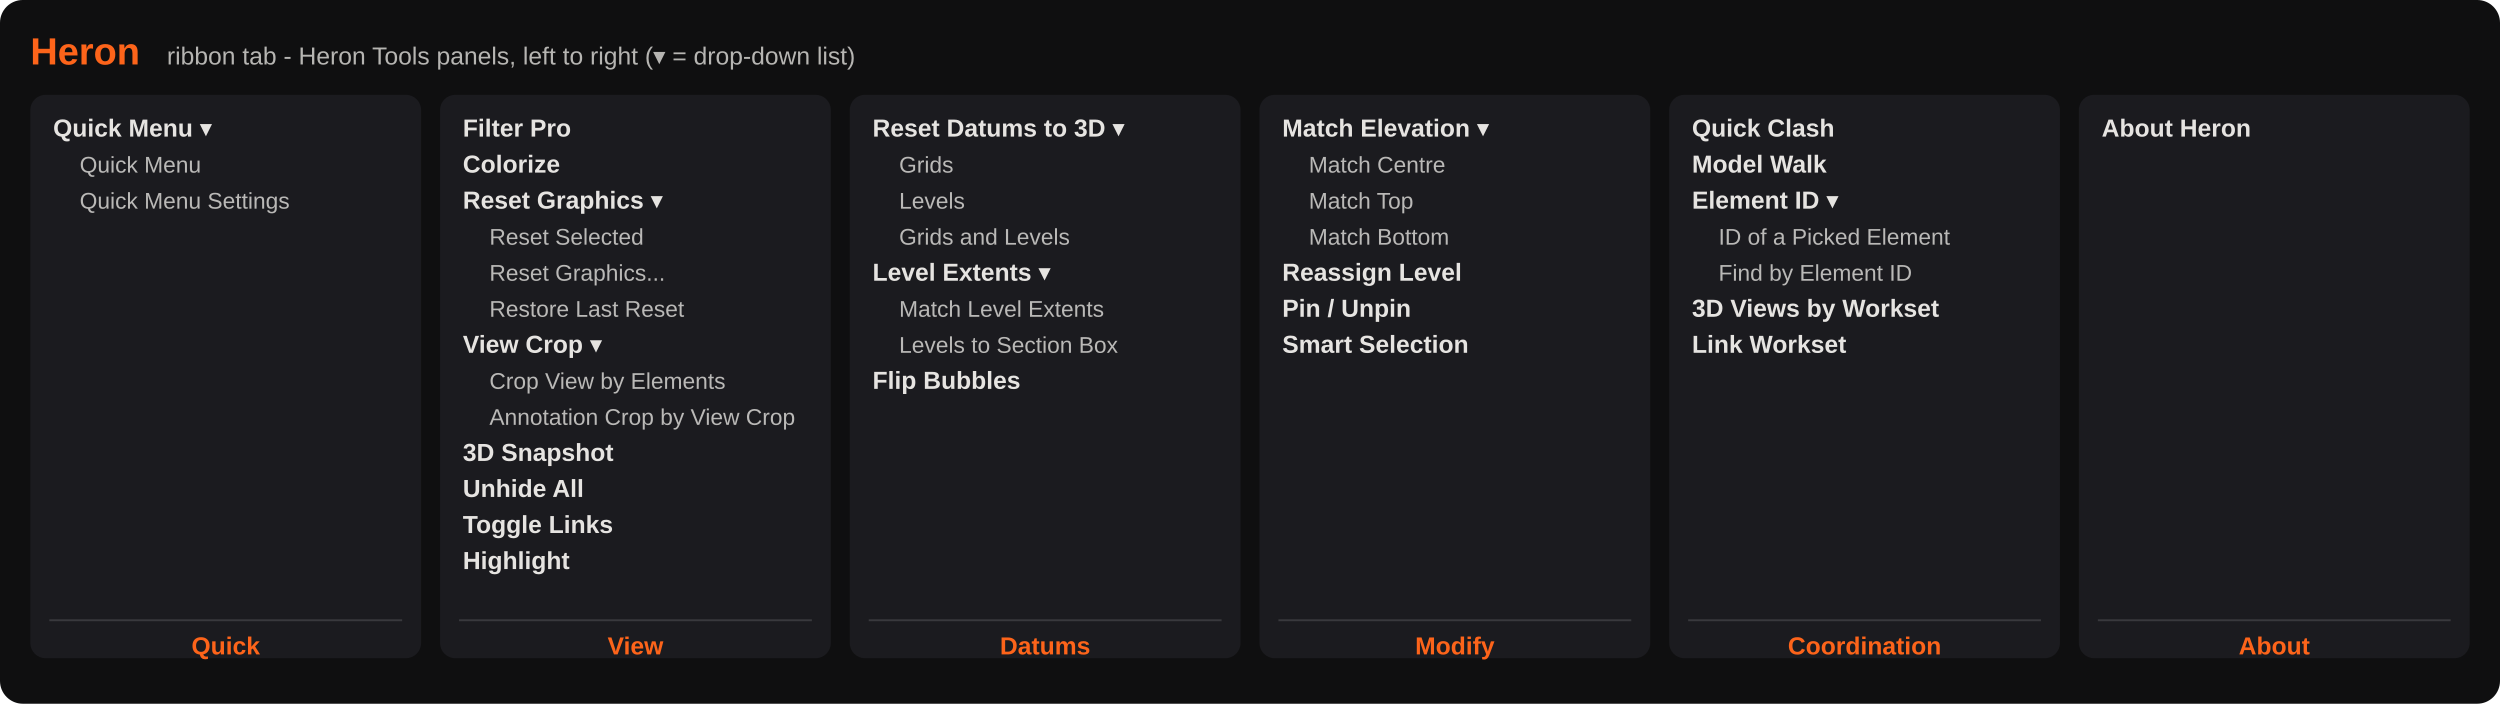
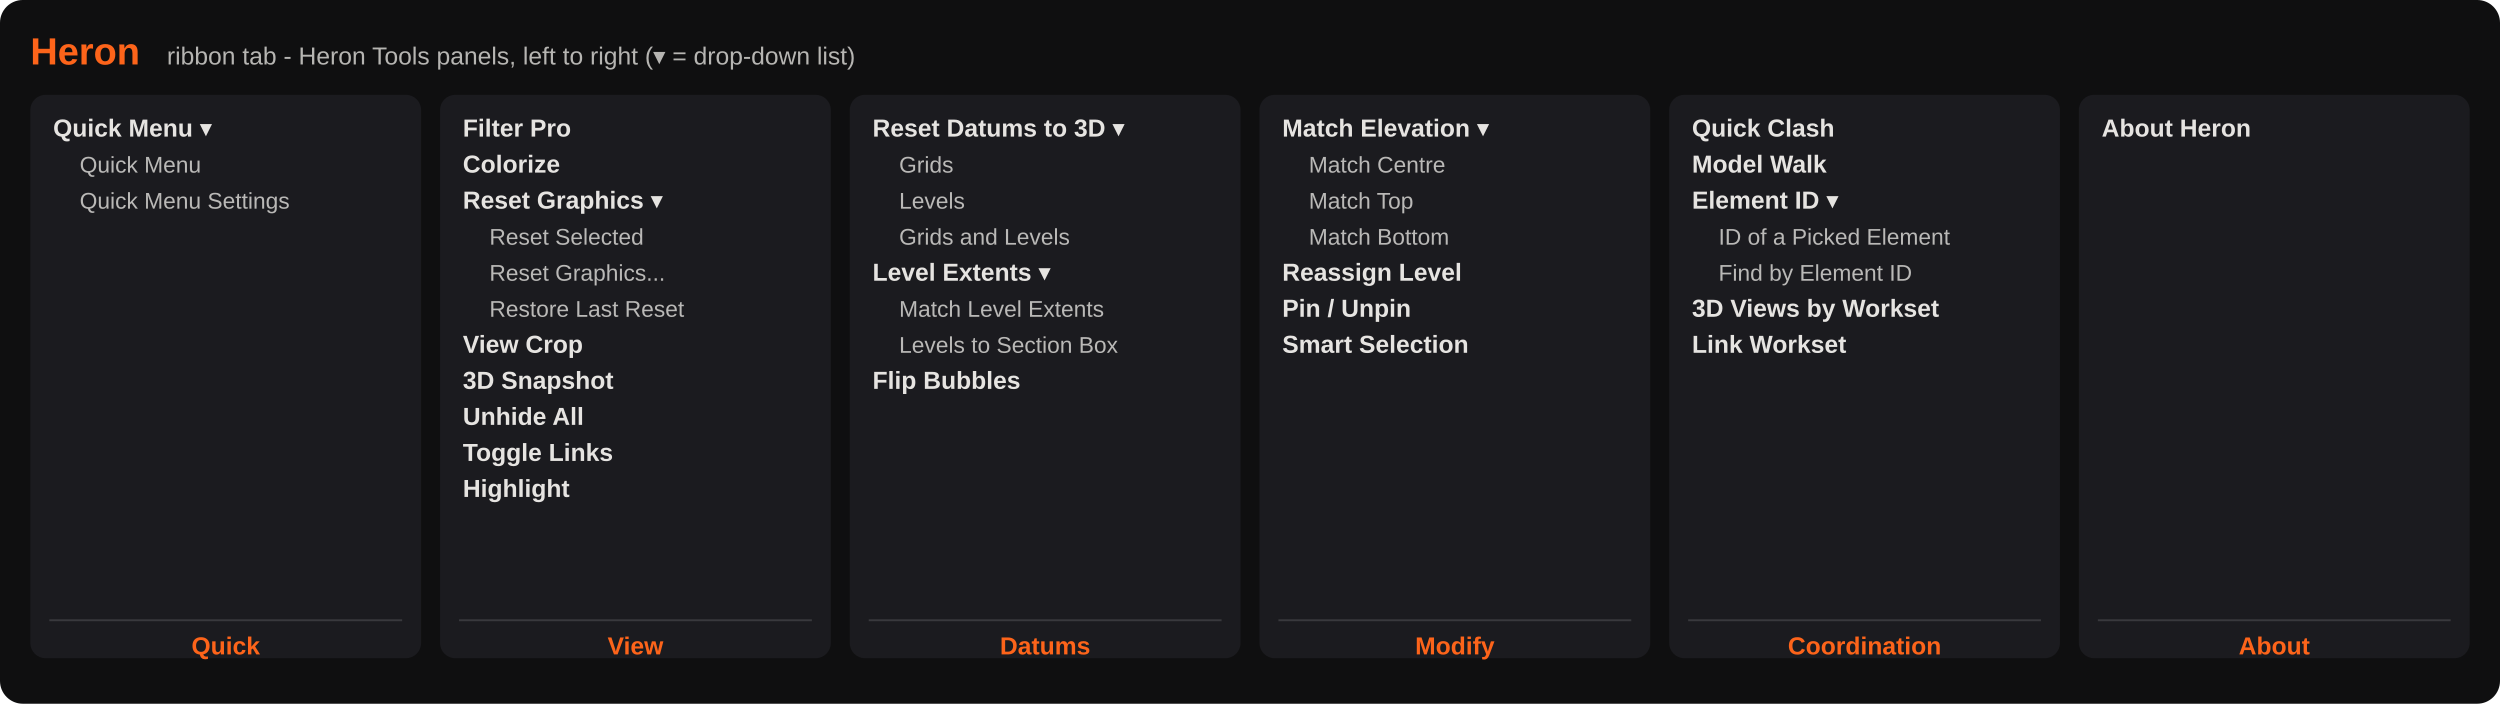
<svg xmlns="http://www.w3.org/2000/svg" width="1318" height="371" viewBox="0 0 1318 371" font-family="Manrope, Segoe UI, Arial, sans-serif">
  <rect width="1318" height="371" rx="12" fill="#0F0F10" />
  <text x="16" y="34" font-size="20" font-weight="700" fill="#FD641A">Heron</text>
  <text x="88" y="34" font-size="13" fill="#F7F5F2" fill-opacity="0.72">ribbon tab - Heron Tools panels, left to right (▾ = drop-down list)</text>
  <rect x="16" y="50" width="206" height="297" rx="8" fill="#1B1B1F" />
  <text x="28" y="72" font-size="13" font-weight="600" fill="#F7F5F2" fill-opacity="0.92">Quick Menu ▾</text>
  <text x="42" y="91" font-size="12" fill="#F7F5F2" fill-opacity="0.72">Quick Menu</text>
  <text x="42" y="110" font-size="12" fill="#F7F5F2" fill-opacity="0.72">Quick Menu Settings</text>
  <line x1="26" y1="327" x2="212" y2="327" stroke="#F7F5F2" stroke-opacity="0.14" />
  <text x="119" y="345" font-size="13" font-weight="700" text-anchor="middle" fill="#FD641A">Quick</text>
  <rect x="232" y="50" width="206" height="297" rx="8" fill="#1B1B1F" />
  <text x="244" y="72" font-size="13" font-weight="600" fill="#F7F5F2" fill-opacity="0.92">Filter Pro</text>
  <text x="244" y="91" font-size="13" font-weight="600" fill="#F7F5F2" fill-opacity="0.92">Colorize</text>
  <text x="244" y="110" font-size="13" font-weight="600" fill="#F7F5F2" fill-opacity="0.92">Reset Graphics ▾</text>
  <text x="258" y="129" font-size="12" fill="#F7F5F2" fill-opacity="0.72">Reset Selected</text>
  <text x="258" y="148" font-size="12" fill="#F7F5F2" fill-opacity="0.72">Reset Graphics...</text>
  <text x="258" y="167" font-size="12" fill="#F7F5F2" fill-opacity="0.72">Restore Last Reset</text>
-   <text x="244" y="186" font-size="13" font-weight="600" fill="#F7F5F2" fill-opacity="0.92">View Crop ▾</text>
-   <text x="258" y="205" font-size="12" fill="#F7F5F2" fill-opacity="0.72">Crop View by Elements</text>
-   <text x="258" y="224" font-size="12" fill="#F7F5F2" fill-opacity="0.72">Annotation Crop by View Crop</text>
-   <text x="244" y="243" font-size="13" font-weight="600" fill="#F7F5F2" fill-opacity="0.92">3D Snapshot</text>
-   <text x="244" y="262" font-size="13" font-weight="600" fill="#F7F5F2" fill-opacity="0.92">Unhide All</text>
-   <text x="244" y="281" font-size="13" font-weight="600" fill="#F7F5F2" fill-opacity="0.92">Toggle Links</text>
-   <text x="244" y="300" font-size="13" font-weight="600" fill="#F7F5F2" fill-opacity="0.92">Highlight</text>
+   <text x="244" y="186" font-size="13" font-weight="600" fill="#F7F5F2" fill-opacity="0.92">View Crop</text>
+   <text x="244" y="205" font-size="13" font-weight="600" fill="#F7F5F2" fill-opacity="0.92">3D Snapshot</text>
+   <text x="244" y="224" font-size="13" font-weight="600" fill="#F7F5F2" fill-opacity="0.92">Unhide All</text>
+   <text x="244" y="243" font-size="13" font-weight="600" fill="#F7F5F2" fill-opacity="0.92">Toggle Links</text>
+   <text x="244" y="262" font-size="13" font-weight="600" fill="#F7F5F2" fill-opacity="0.92">Highlight</text>
  <line x1="242" y1="327" x2="428" y2="327" stroke="#F7F5F2" stroke-opacity="0.14" />
  <text x="335" y="345" font-size="13" font-weight="700" text-anchor="middle" fill="#FD641A">View</text>
  <rect x="448" y="50" width="206" height="297" rx="8" fill="#1B1B1F" />
  <text x="460" y="72" font-size="13" font-weight="600" fill="#F7F5F2" fill-opacity="0.92">Reset Datums to 3D ▾</text>
  <text x="474" y="91" font-size="12" fill="#F7F5F2" fill-opacity="0.72">Grids</text>
  <text x="474" y="110" font-size="12" fill="#F7F5F2" fill-opacity="0.72">Levels</text>
  <text x="474" y="129" font-size="12" fill="#F7F5F2" fill-opacity="0.72">Grids and Levels</text>
  <text x="460" y="148" font-size="13" font-weight="600" fill="#F7F5F2" fill-opacity="0.92">Level Extents ▾</text>
  <text x="474" y="167" font-size="12" fill="#F7F5F2" fill-opacity="0.72">Match Level Extents</text>
  <text x="474" y="186" font-size="12" fill="#F7F5F2" fill-opacity="0.72">Levels to Section Box</text>
  <text x="460" y="205" font-size="13" font-weight="600" fill="#F7F5F2" fill-opacity="0.92">Flip Bubbles</text>
  <line x1="458" y1="327" x2="644" y2="327" stroke="#F7F5F2" stroke-opacity="0.14" />
  <text x="551" y="345" font-size="13" font-weight="700" text-anchor="middle" fill="#FD641A">Datums</text>
  <rect x="664" y="50" width="206" height="297" rx="8" fill="#1B1B1F" />
  <text x="676" y="72" font-size="13" font-weight="600" fill="#F7F5F2" fill-opacity="0.92">Match Elevation ▾</text>
  <text x="690" y="91" font-size="12" fill="#F7F5F2" fill-opacity="0.72">Match Centre</text>
  <text x="690" y="110" font-size="12" fill="#F7F5F2" fill-opacity="0.72">Match Top</text>
  <text x="690" y="129" font-size="12" fill="#F7F5F2" fill-opacity="0.72">Match Bottom</text>
  <text x="676" y="148" font-size="13" font-weight="600" fill="#F7F5F2" fill-opacity="0.92">Reassign Level</text>
  <text x="676" y="167" font-size="13" font-weight="600" fill="#F7F5F2" fill-opacity="0.92">Pin / Unpin</text>
  <text x="676" y="186" font-size="13" font-weight="600" fill="#F7F5F2" fill-opacity="0.92">Smart Selection</text>
  <line x1="674" y1="327" x2="860" y2="327" stroke="#F7F5F2" stroke-opacity="0.14" />
  <text x="767" y="345" font-size="13" font-weight="700" text-anchor="middle" fill="#FD641A">Modify</text>
  <rect x="880" y="50" width="206" height="297" rx="8" fill="#1B1B1F" />
  <text x="892" y="72" font-size="13" font-weight="600" fill="#F7F5F2" fill-opacity="0.92">Quick Clash</text>
  <text x="892" y="91" font-size="13" font-weight="600" fill="#F7F5F2" fill-opacity="0.92">Model Walk</text>
  <text x="892" y="110" font-size="13" font-weight="600" fill="#F7F5F2" fill-opacity="0.92">Element ID ▾</text>
  <text x="906" y="129" font-size="12" fill="#F7F5F2" fill-opacity="0.72">ID of a Picked Element</text>
  <text x="906" y="148" font-size="12" fill="#F7F5F2" fill-opacity="0.72">Find by Element ID</text>
  <text x="892" y="167" font-size="13" font-weight="600" fill="#F7F5F2" fill-opacity="0.92">3D Views by Workset</text>
  <text x="892" y="186" font-size="13" font-weight="600" fill="#F7F5F2" fill-opacity="0.92">Link Workset</text>
  <line x1="890" y1="327" x2="1076" y2="327" stroke="#F7F5F2" stroke-opacity="0.14" />
  <text x="983" y="345" font-size="13" font-weight="700" text-anchor="middle" fill="#FD641A">Coordination</text>
  <rect x="1096" y="50" width="206" height="297" rx="8" fill="#1B1B1F" />
  <text x="1108" y="72" font-size="13" font-weight="600" fill="#F7F5F2" fill-opacity="0.92">About Heron</text>
  <line x1="1106" y1="327" x2="1292" y2="327" stroke="#F7F5F2" stroke-opacity="0.14" />
  <text x="1199" y="345" font-size="13" font-weight="700" text-anchor="middle" fill="#FD641A">About</text>
</svg>
